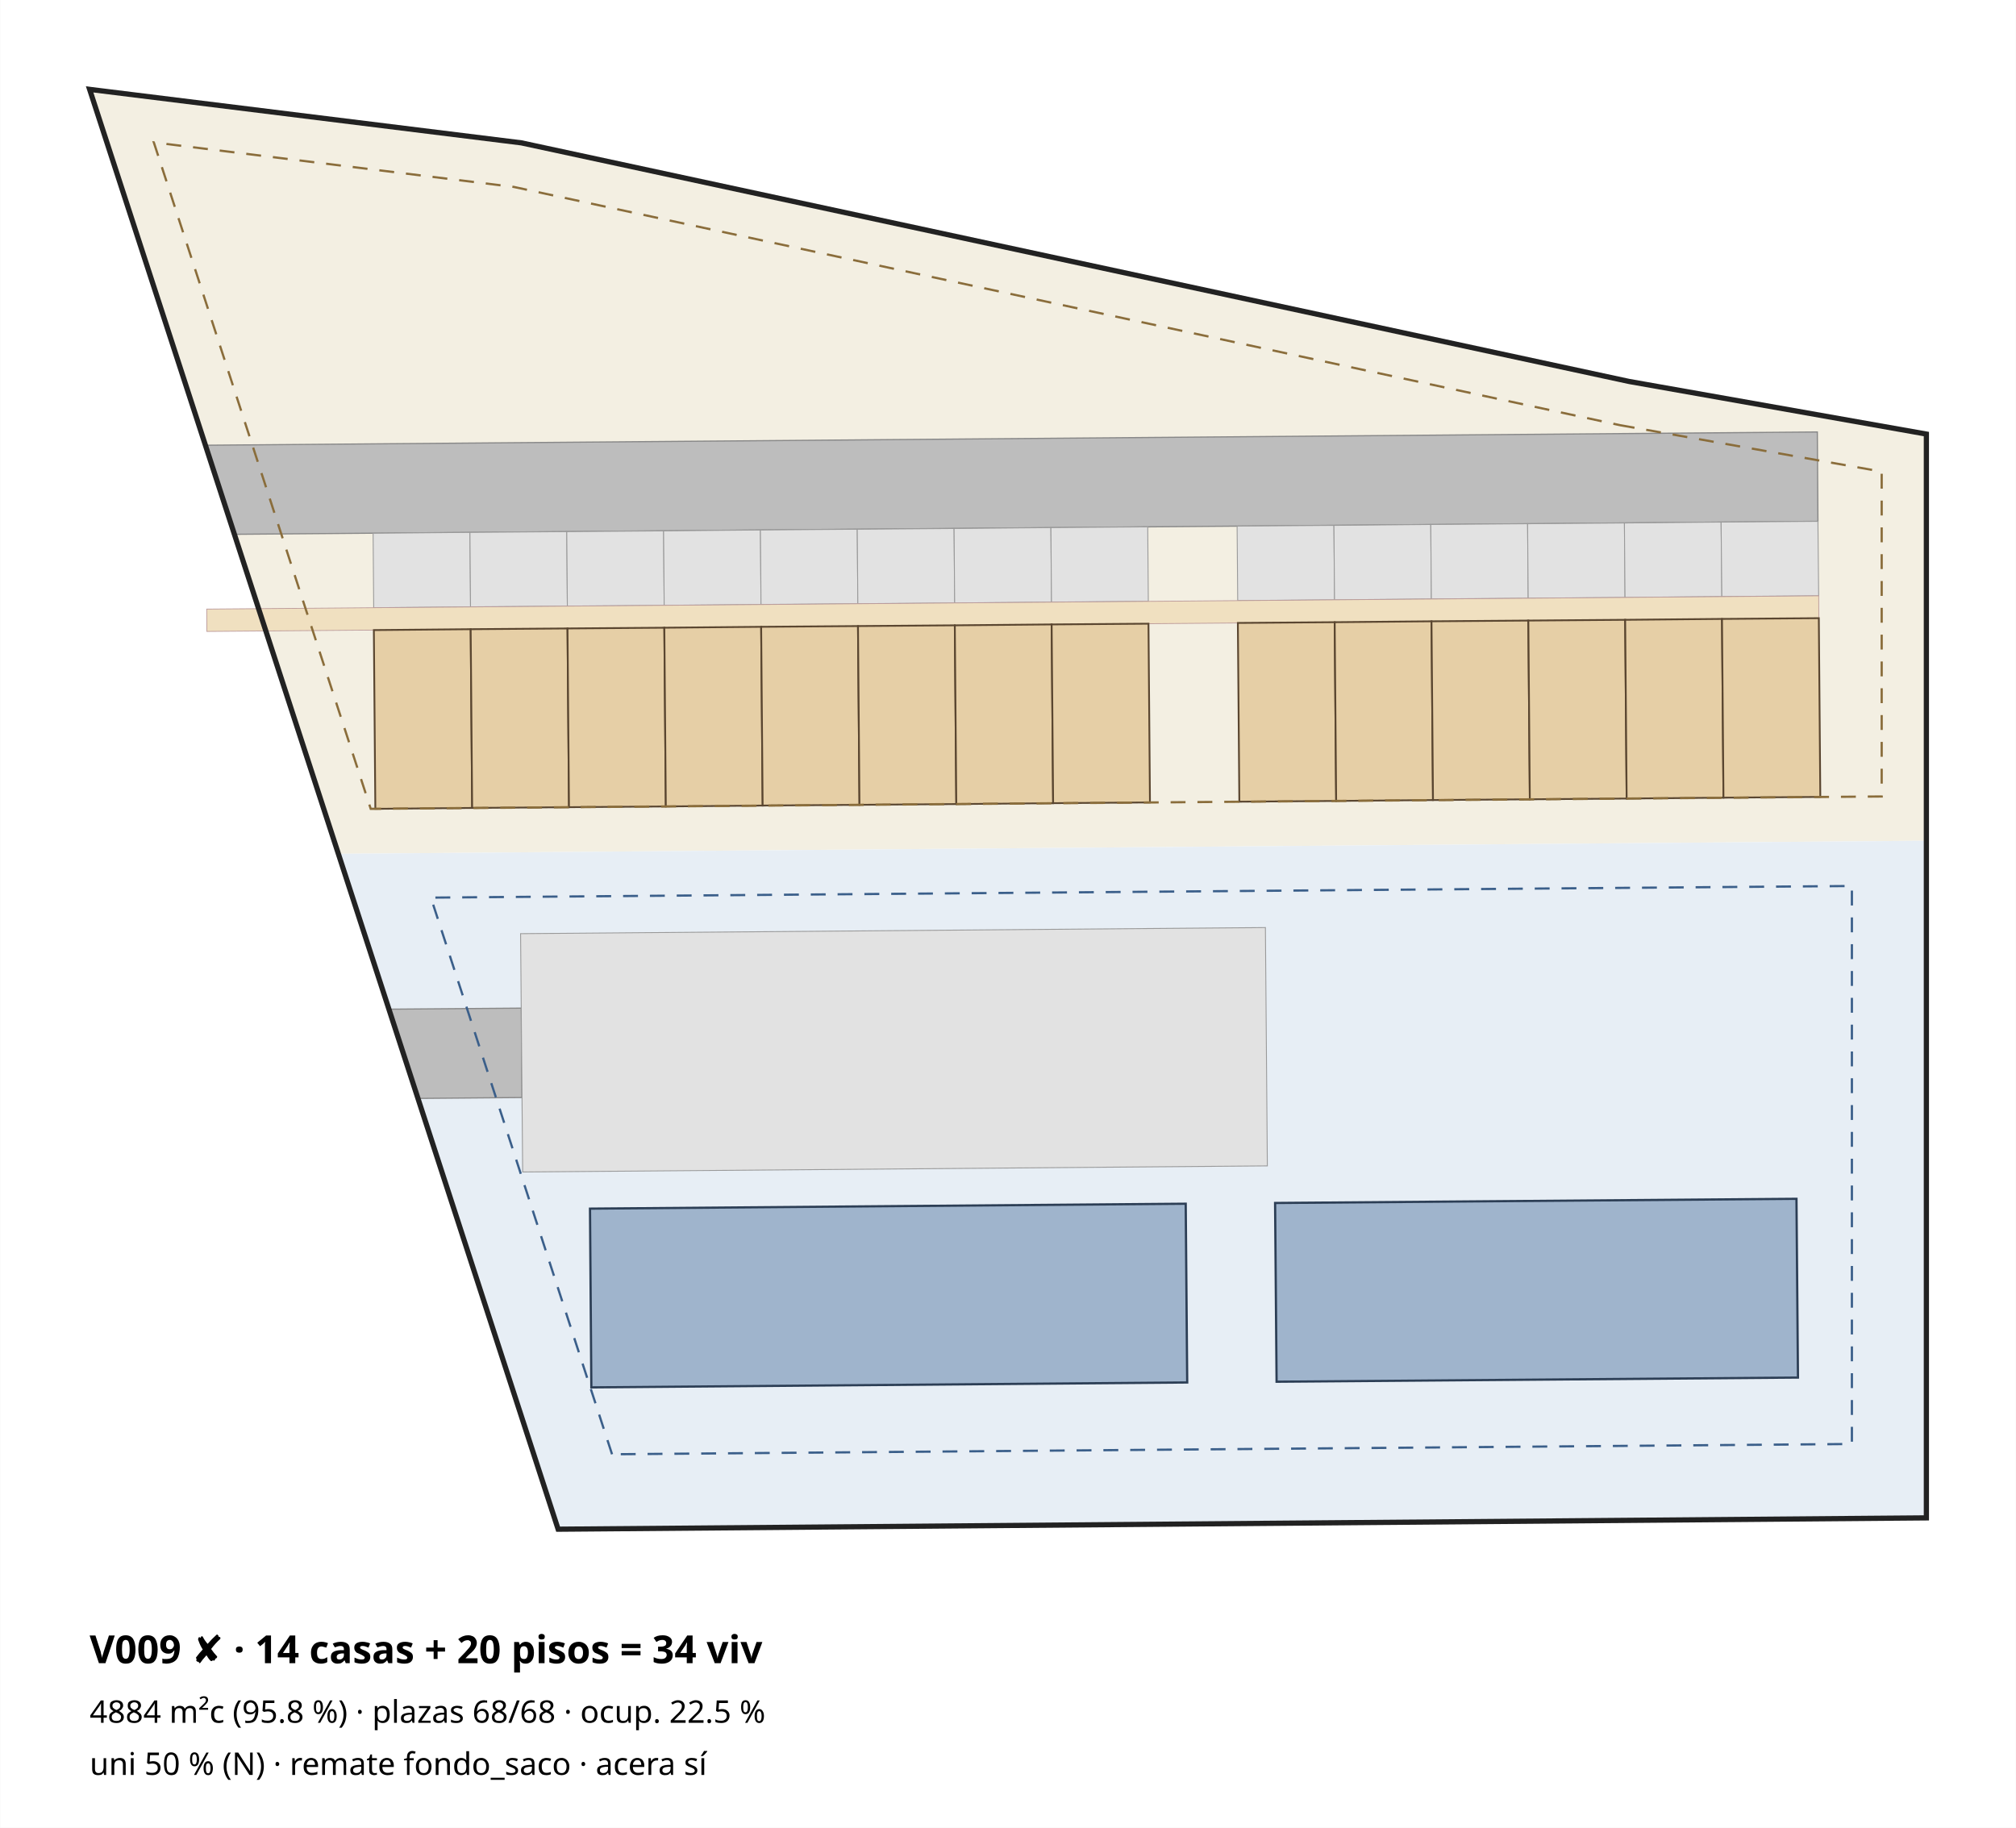
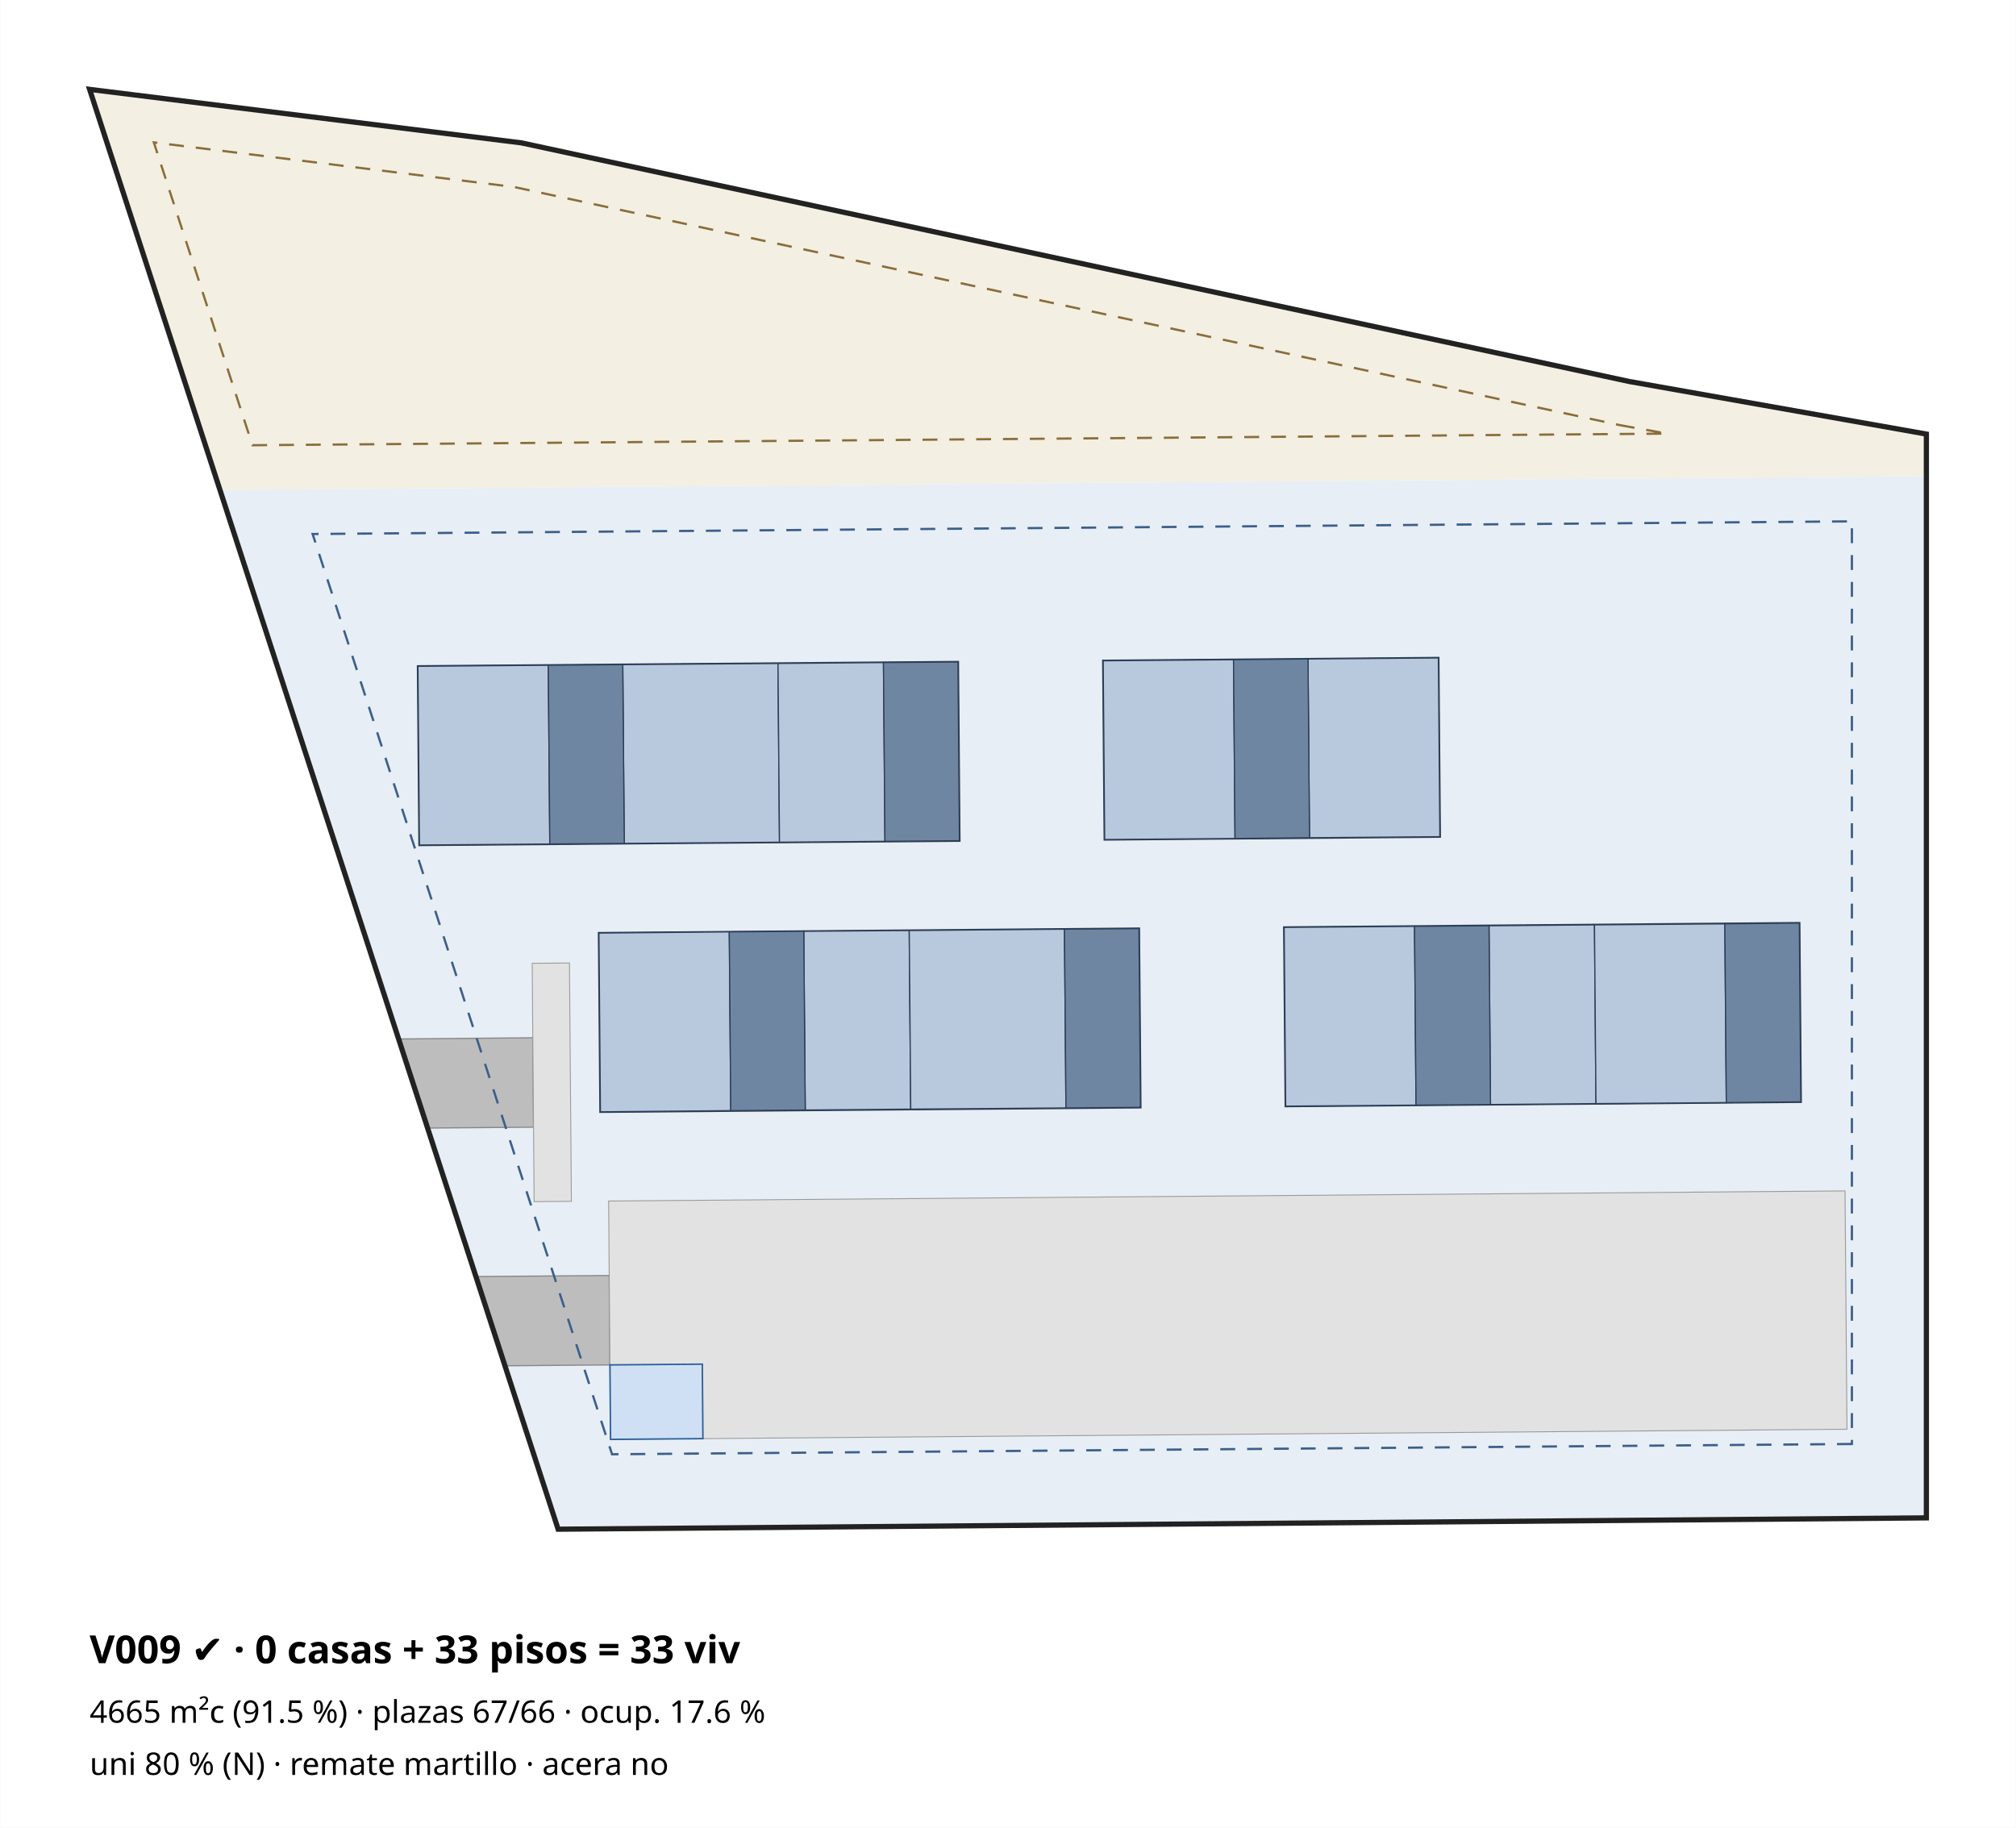
<svg xmlns="http://www.w3.org/2000/svg" viewBox="0 0 135.3 122.7" width="1082" height="981" font-family="sans-serif">
  <rect width="100%" height="100%" fill="#fff" />
  <g>
-     <path d="M129.30,56.44 L22.70,57.32 L6.00,6.00 L34.98,9.59 L109.35,25.61 L129.30,29.14 L129.30,56.44 Z" fill="#f3efe2" stroke="none" stroke-width="0" />
-     <path d="M129.30,101.90 L37.45,102.66 L22.70,57.32 L129.30,56.44 L129.30,101.90 Z" fill="#e7eef5" stroke="none" stroke-width="0" />
-     <path d="M15.72,35.87 L13.77,29.89 L121.98,29.00 L122.02,35.00 L15.72,35.87 Z" fill="#bdbdbd" stroke="#888" stroke-width="0.08" />
-     <path d="M26.09,67.75 L34.98,67.68 L35.02,73.68 L28.04,73.74 L26.09,67.75 Z" fill="#bdbdbd" stroke="#888" stroke-width="0.08" />
-     <path d="M85.06,78.27 L84.93,62.27 L34.93,62.68 L35.07,78.68 L85.06,78.27 Z" fill="#e2e2e2" stroke="#999" stroke-width="0.06" />
-     <path d="M31.57,40.74 L31.53,35.74 L25.03,35.80 L25.07,40.80 L31.57,40.74 Z" fill="#e2e2e2" stroke="#999" stroke-width="0.06" />
-     <path d="M38.07,40.69 L38.03,35.69 L31.53,35.74 L31.57,40.74 L38.07,40.69 Z" fill="#e2e2e2" stroke="#999" stroke-width="0.06" />
-     <path d="M44.57,40.64 L44.53,35.64 L38.03,35.69 L38.07,40.69 L44.57,40.64 Z" fill="#e2e2e2" stroke="#999" stroke-width="0.06" />
-     <path d="M51.07,40.58 L51.03,35.58 L44.53,35.64 L44.57,40.64 L51.07,40.58 Z" fill="#e2e2e2" stroke="#999" stroke-width="0.06" />
-     <path d="M57.57,40.53 L57.53,35.53 L51.03,35.58 L51.07,40.58 L57.57,40.53 Z" fill="#e2e2e2" stroke="#999" stroke-width="0.06" />
-     <path d="M64.07,40.48 L64.03,35.48 L57.53,35.53 L57.57,40.53 L64.07,40.48 Z" fill="#e2e2e2" stroke="#999" stroke-width="0.06" />
-     <path d="M70.57,40.42 L70.53,35.42 L64.03,35.48 L64.07,40.48 L70.57,40.42 Z" fill="#e2e2e2" stroke="#999" stroke-width="0.06" />
-     <path d="M77.07,40.37 L77.03,35.37 L70.53,35.42 L70.57,40.42 L77.07,40.37 Z" fill="#e2e2e2" stroke="#999" stroke-width="0.06" />
-     <path d="M89.57,40.27 L89.53,35.27 L83.03,35.32 L83.07,40.32 L89.57,40.27 Z" fill="#e2e2e2" stroke="#999" stroke-width="0.06" />
-     <path d="M96.07,40.21 L96.03,35.21 L89.53,35.27 L89.57,40.27 L96.07,40.21 Z" fill="#e2e2e2" stroke="#999" stroke-width="0.06" />
-     <path d="M102.57,40.16 L102.53,35.16 L96.03,35.21 L96.07,40.21 L102.57,40.16 Z" fill="#e2e2e2" stroke="#999" stroke-width="0.06" />
-     <path d="M109.07,40.11 L109.03,35.11 L102.53,35.16 L102.57,40.16 L109.07,40.11 Z" fill="#e2e2e2" stroke="#999" stroke-width="0.06" />
-     <path d="M115.57,40.05 L115.52,35.05 L109.03,35.11 L109.07,40.11 L115.57,40.05 Z" fill="#e2e2e2" stroke="#999" stroke-width="0.06" />
-     <path d="M122.07,40.00 L122.02,35.00 L115.52,35.05 L115.57,40.05 L122.07,40.00 Z" fill="#e2e2e2" stroke="#999" stroke-width="0.06" />
-     <path d="M122.08,41.50 L122.07,40.00 L13.86,40.89 L13.87,42.39 L122.08,41.50 Z" fill="#f0e0c0" stroke="#b99" stroke-width="0.05" />
-     <path d="M31.68,54.24 L31.58,42.24 L25.08,42.30 L25.18,54.30 L31.68,54.24 Z" fill="#e6cfa6" stroke="#5a4630" stroke-width="0.12" />
-     <path d="M38.18,54.19 L38.08,42.19 L31.58,42.24 L31.68,54.24 L38.18,54.19 Z" fill="#e6cfa6" stroke="#5a4630" stroke-width="0.12" />
-     <path d="M44.68,54.14 L44.58,42.14 L38.08,42.19 L38.18,54.19 L44.68,54.14 Z" fill="#e6cfa6" stroke="#5a4630" stroke-width="0.12" />
-     <path d="M51.18,54.08 L51.08,42.08 L44.58,42.14 L44.68,54.14 L51.18,54.08 Z" fill="#e6cfa6" stroke="#5a4630" stroke-width="0.12" />
-     <path d="M57.68,54.03 L57.58,42.03 L51.08,42.08 L51.18,54.08 L57.68,54.03 Z" fill="#e6cfa6" stroke="#5a4630" stroke-width="0.12" />
-     <path d="M64.18,53.98 L64.08,41.98 L57.58,42.03 L57.68,54.03 L64.18,53.98 Z" fill="#e6cfa6" stroke="#5a4630" stroke-width="0.12" />
-     <path d="M70.68,53.92 L70.58,41.92 L64.08,41.98 L64.18,53.98 L70.68,53.92 Z" fill="#e6cfa6" stroke="#5a4630" stroke-width="0.12" />
-     <path d="M77.18,53.87 L77.08,41.87 L70.58,41.92 L70.68,53.92 L77.18,53.87 Z" fill="#e6cfa6" stroke="#5a4630" stroke-width="0.12" />
-     <path d="M89.68,53.77 L89.58,41.77 L83.08,41.82 L83.18,53.82 L89.68,53.77 Z" fill="#e6cfa6" stroke="#5a4630" stroke-width="0.12" />
-     <path d="M96.18,53.71 L96.08,41.71 L89.58,41.77 L89.68,53.77 L96.18,53.71 Z" fill="#e6cfa6" stroke="#5a4630" stroke-width="0.12" />
-     <path d="M102.68,53.66 L102.58,41.66 L96.08,41.71 L96.18,53.71 L102.68,53.66 Z" fill="#e6cfa6" stroke="#5a4630" stroke-width="0.12" />
-     <path d="M109.18,53.61 L109.08,41.61 L102.58,41.66 L102.68,53.66 L109.18,53.61 Z" fill="#e6cfa6" stroke="#5a4630" stroke-width="0.12" />
-     <path d="M115.68,53.55 L115.58,41.55 L109.08,41.61 L109.18,53.61 L115.68,53.55 Z" fill="#e6cfa6" stroke="#5a4630" stroke-width="0.12" />
-     <path d="M122.18,53.50 L122.08,41.50 L115.58,41.55 L115.68,53.55 L122.18,53.50 Z" fill="#e6cfa6" stroke="#5a4630" stroke-width="0.12" />
-     <path d="M79.68,92.81 L79.58,80.81 L39.59,81.14 L39.68,93.14 L79.68,92.81 Z" fill="#9fb4cc" stroke="#2c3e55" stroke-width="0.15" />
-     <path d="M120.68,92.48 L120.58,80.48 L85.58,80.76 L85.68,92.76 L120.68,92.48 Z" fill="#9fb4cc" stroke="#2c3e55" stroke-width="0.15" />
-     <path d="M108.72,28.54 L108.77,28.55 L108.83,28.56 L126.30,31.66 L126.30,53.47 L24.87,54.30 L10.31,9.56 L34.48,12.55 L108.72,28.54 Z" fill="none" stroke="#8a6d3b" stroke-width="0.15" stroke-dasharray="1,0.8" />
-     <path d="M41.07,97.63 L28.91,60.26 L124.30,59.48 L124.30,96.94 L41.07,97.63 Z" fill="none" stroke="#3b5f8a" stroke-width="0.15" stroke-dasharray="1,0.8" />
+     <path d="M129.30,31.96 L14.75,32.90 L6.00,6.00 L34.98,9.59 L109.35,25.61 L129.30,29.14 L129.30,31.96 Z" fill="#f3efe2" stroke="none" stroke-width="0" />
+     <path d="M129.30,101.90 L37.45,102.66 L14.75,32.90 L129.30,31.96 L129.30,101.90 Z" fill="#e7eef5" stroke="none" stroke-width="0" />
+     <path d="M31.93,85.70 L40.88,85.63 L40.93,91.63 L33.88,91.69 L31.93,85.70 Z" fill="#bdbdbd" stroke="#888" stroke-width="0.08" />
+     <path d="M26.74,69.75 L35.75,69.67 L35.80,75.67 L28.69,75.73 L26.74,69.75 Z" fill="#bdbdbd" stroke="#888" stroke-width="0.08" />
+     <path d="M123.97,95.95 L123.84,79.95 L40.84,80.63 L40.97,96.63 L123.97,95.95 Z" fill="#e2e2e2" stroke="#999" stroke-width="0.06" />
+     <path d="M38.34,80.65 L38.21,64.65 L35.71,64.67 L35.84,80.67 L38.34,80.65 Z" fill="#e2e2e2" stroke="#999" stroke-width="0.06" />
+     <path d="M47.17,96.58 L47.13,91.58 L40.93,91.63 L40.97,96.63 L47.17,96.58 Z" fill="#cfe0f5" stroke="#2c5d9a" stroke-width="0.1" />
+     <path d="M76.54,74.34 L76.44,62.34 L40.19,62.64 L40.29,74.64 L76.54,74.34 Z" fill="#9fb4cc" stroke="#2c3e55" stroke-width="0.15" />
+     <path d="M120.87,73.97 L120.77,61.97 L86.19,62.26 L86.29,74.26 L120.87,73.97 Z" fill="#9fb4cc" stroke="#2c3e55" stroke-width="0.15" />
+     <path d="M64.39,56.44 L64.29,44.44 L28.04,44.73 L28.14,56.73 L64.39,56.44 Z" fill="#9fb4cc" stroke="#2c3e55" stroke-width="0.15" />
+     <path d="M96.64,56.17 L96.54,44.17 L74.04,44.36 L74.14,56.36 L96.64,56.17 Z" fill="#9fb4cc" stroke="#2c3e55" stroke-width="0.15" />
+     <path d="M49.04,74.56 L48.94,62.56 L40.19,62.64 L40.29,74.64 L49.04,74.56 Z" fill="#b8c9de" stroke="#2c3e55" stroke-width="0.08" />
+     <path d="M61.12,74.46 L61.02,62.47 L53.94,62.52 L54.04,74.52 L61.12,74.46 Z" fill="#b8c9de" stroke="#2c3e55" stroke-width="0.08" />
+     <path d="M71.54,74.38 L71.44,62.38 L61.02,62.47 L61.12,74.46 L71.54,74.38 Z" fill="#b8c9de" stroke="#2c3e55" stroke-width="0.08" />
+     <path d="M95.04,74.19 L94.94,62.19 L86.19,62.26 L86.29,74.26 L95.04,74.19 Z" fill="#b8c9de" stroke="#2c3e55" stroke-width="0.08" />
+     <path d="M107.12,74.09 L107.02,62.09 L99.94,62.15 L100.04,74.15 L107.12,74.09 Z" fill="#b8c9de" stroke="#2c3e55" stroke-width="0.08" />
+     <path d="M115.87,74.02 L115.77,62.02 L107.02,62.09 L107.12,74.09 L115.87,74.02 Z" fill="#b8c9de" stroke="#2c3e55" stroke-width="0.08" />
+     <path d="M36.89,56.66 L36.79,44.66 L28.04,44.73 L28.14,56.73 L36.89,56.66 Z" fill="#b8c9de" stroke="#2c3e55" stroke-width="0.08" />
+     <path d="M52.31,56.54 L52.21,44.54 L41.79,44.62 L41.89,56.62 L52.31,56.54 Z" fill="#b8c9de" stroke="#2c3e55" stroke-width="0.08" />
+     <path d="M59.39,56.48 L59.29,44.48 L52.21,44.54 L52.31,56.54 L59.39,56.48 Z" fill="#b8c9de" stroke="#2c3e55" stroke-width="0.08" />
+     <path d="M82.89,56.29 L82.79,44.29 L74.04,44.36 L74.14,56.36 L82.89,56.29 Z" fill="#b8c9de" stroke="#2c3e55" stroke-width="0.08" />
+     <path d="M96.64,56.17 L96.54,44.17 L87.79,44.24 L87.89,56.24 L96.64,56.17 Z" fill="#b8c9de" stroke="#2c3e55" stroke-width="0.08" />
+     <path d="M54.04,74.52 L53.94,62.52 L48.94,62.56 L49.04,74.56 L54.04,74.52 Z" fill="#6f86a3" stroke="#2c3e55" stroke-width="0.08" />
+     <path d="M76.54,74.34 L76.44,62.34 L71.44,62.38 L71.54,74.38 L76.54,74.34 Z" fill="#6f86a3" stroke="#2c3e55" stroke-width="0.08" />
+     <path d="M100.04,74.15 L99.94,62.15 L94.94,62.19 L95.04,74.19 L100.04,74.15 Z" fill="#6f86a3" stroke="#2c3e55" stroke-width="0.08" />
+     <path d="M120.87,73.97 L120.77,61.97 L115.77,62.02 L115.87,74.02 L120.87,73.97 Z" fill="#6f86a3" stroke="#2c3e55" stroke-width="0.08" />
+     <path d="M41.89,56.62 L41.79,44.62 L36.79,44.66 L36.89,56.66 L41.89,56.62 Z" fill="#6f86a3" stroke="#2c3e55" stroke-width="0.08" />
+     <path d="M64.39,56.44 L64.29,44.44 L59.29,44.48 L59.39,56.48 L64.39,56.44 Z" fill="#6f86a3" stroke="#2c3e55" stroke-width="0.08" />
+     <path d="M87.89,56.24 L87.79,44.24 L82.79,44.29 L82.89,56.29 L87.89,56.24 Z" fill="#6f86a3" stroke="#2c3e55" stroke-width="0.08" />
+     <path d="M108.72,28.54 L108.77,28.55 L108.83,28.56 L111.89,29.11 L16.93,29.89 L10.31,9.56 L34.48,12.55 L108.72,28.54 Z" fill="none" stroke="#8a6d3b" stroke-width="0.15" stroke-dasharray="1,0.8" />
+     <path d="M124.30,96.94 L41.07,97.63 L20.97,35.85 L124.30,35.00 L124.30,96.94 Z" fill="none" stroke="#3b5f8a" stroke-width="0.15" stroke-dasharray="1,0.8" />
    <path d="M129.30,29.14 L129.30,101.90 L37.45,102.66 L6.00,6.00 L34.98,9.59 L109.35,25.61 L129.30,29.14 Z" fill="none" stroke="#222" stroke-width="0.35" />
  </g>
-   <text x="6" y="111.66" font-size="2.6" font-weight="bold">V009 ✘ · 14 casas + 20 pisos = 34 viv</text>
-   <text x="6" y="115.66" font-size="2.1">4884 m²c (95.8 %) · plazas 68/68 · ocup. 22.5 %</text>
-   <text x="6" y="119.16" font-size="2.1">uni 50 % (N) · remate fondo_saco · acera sí</text>
+   <text x="6" y="111.66" font-size="2.6" font-weight="bold">V009 ✔ · 0 casas + 33 pisos = 33 viv</text>
+   <text x="6" y="115.66" font-size="2.1">4665 m²c (91.5 %) · plazas 67/66 · ocup. 17.6 %</text>
+   <text x="6" y="119.16" font-size="2.1">uni 80 % (N) · remate martillo · acera no</text>
</svg>
